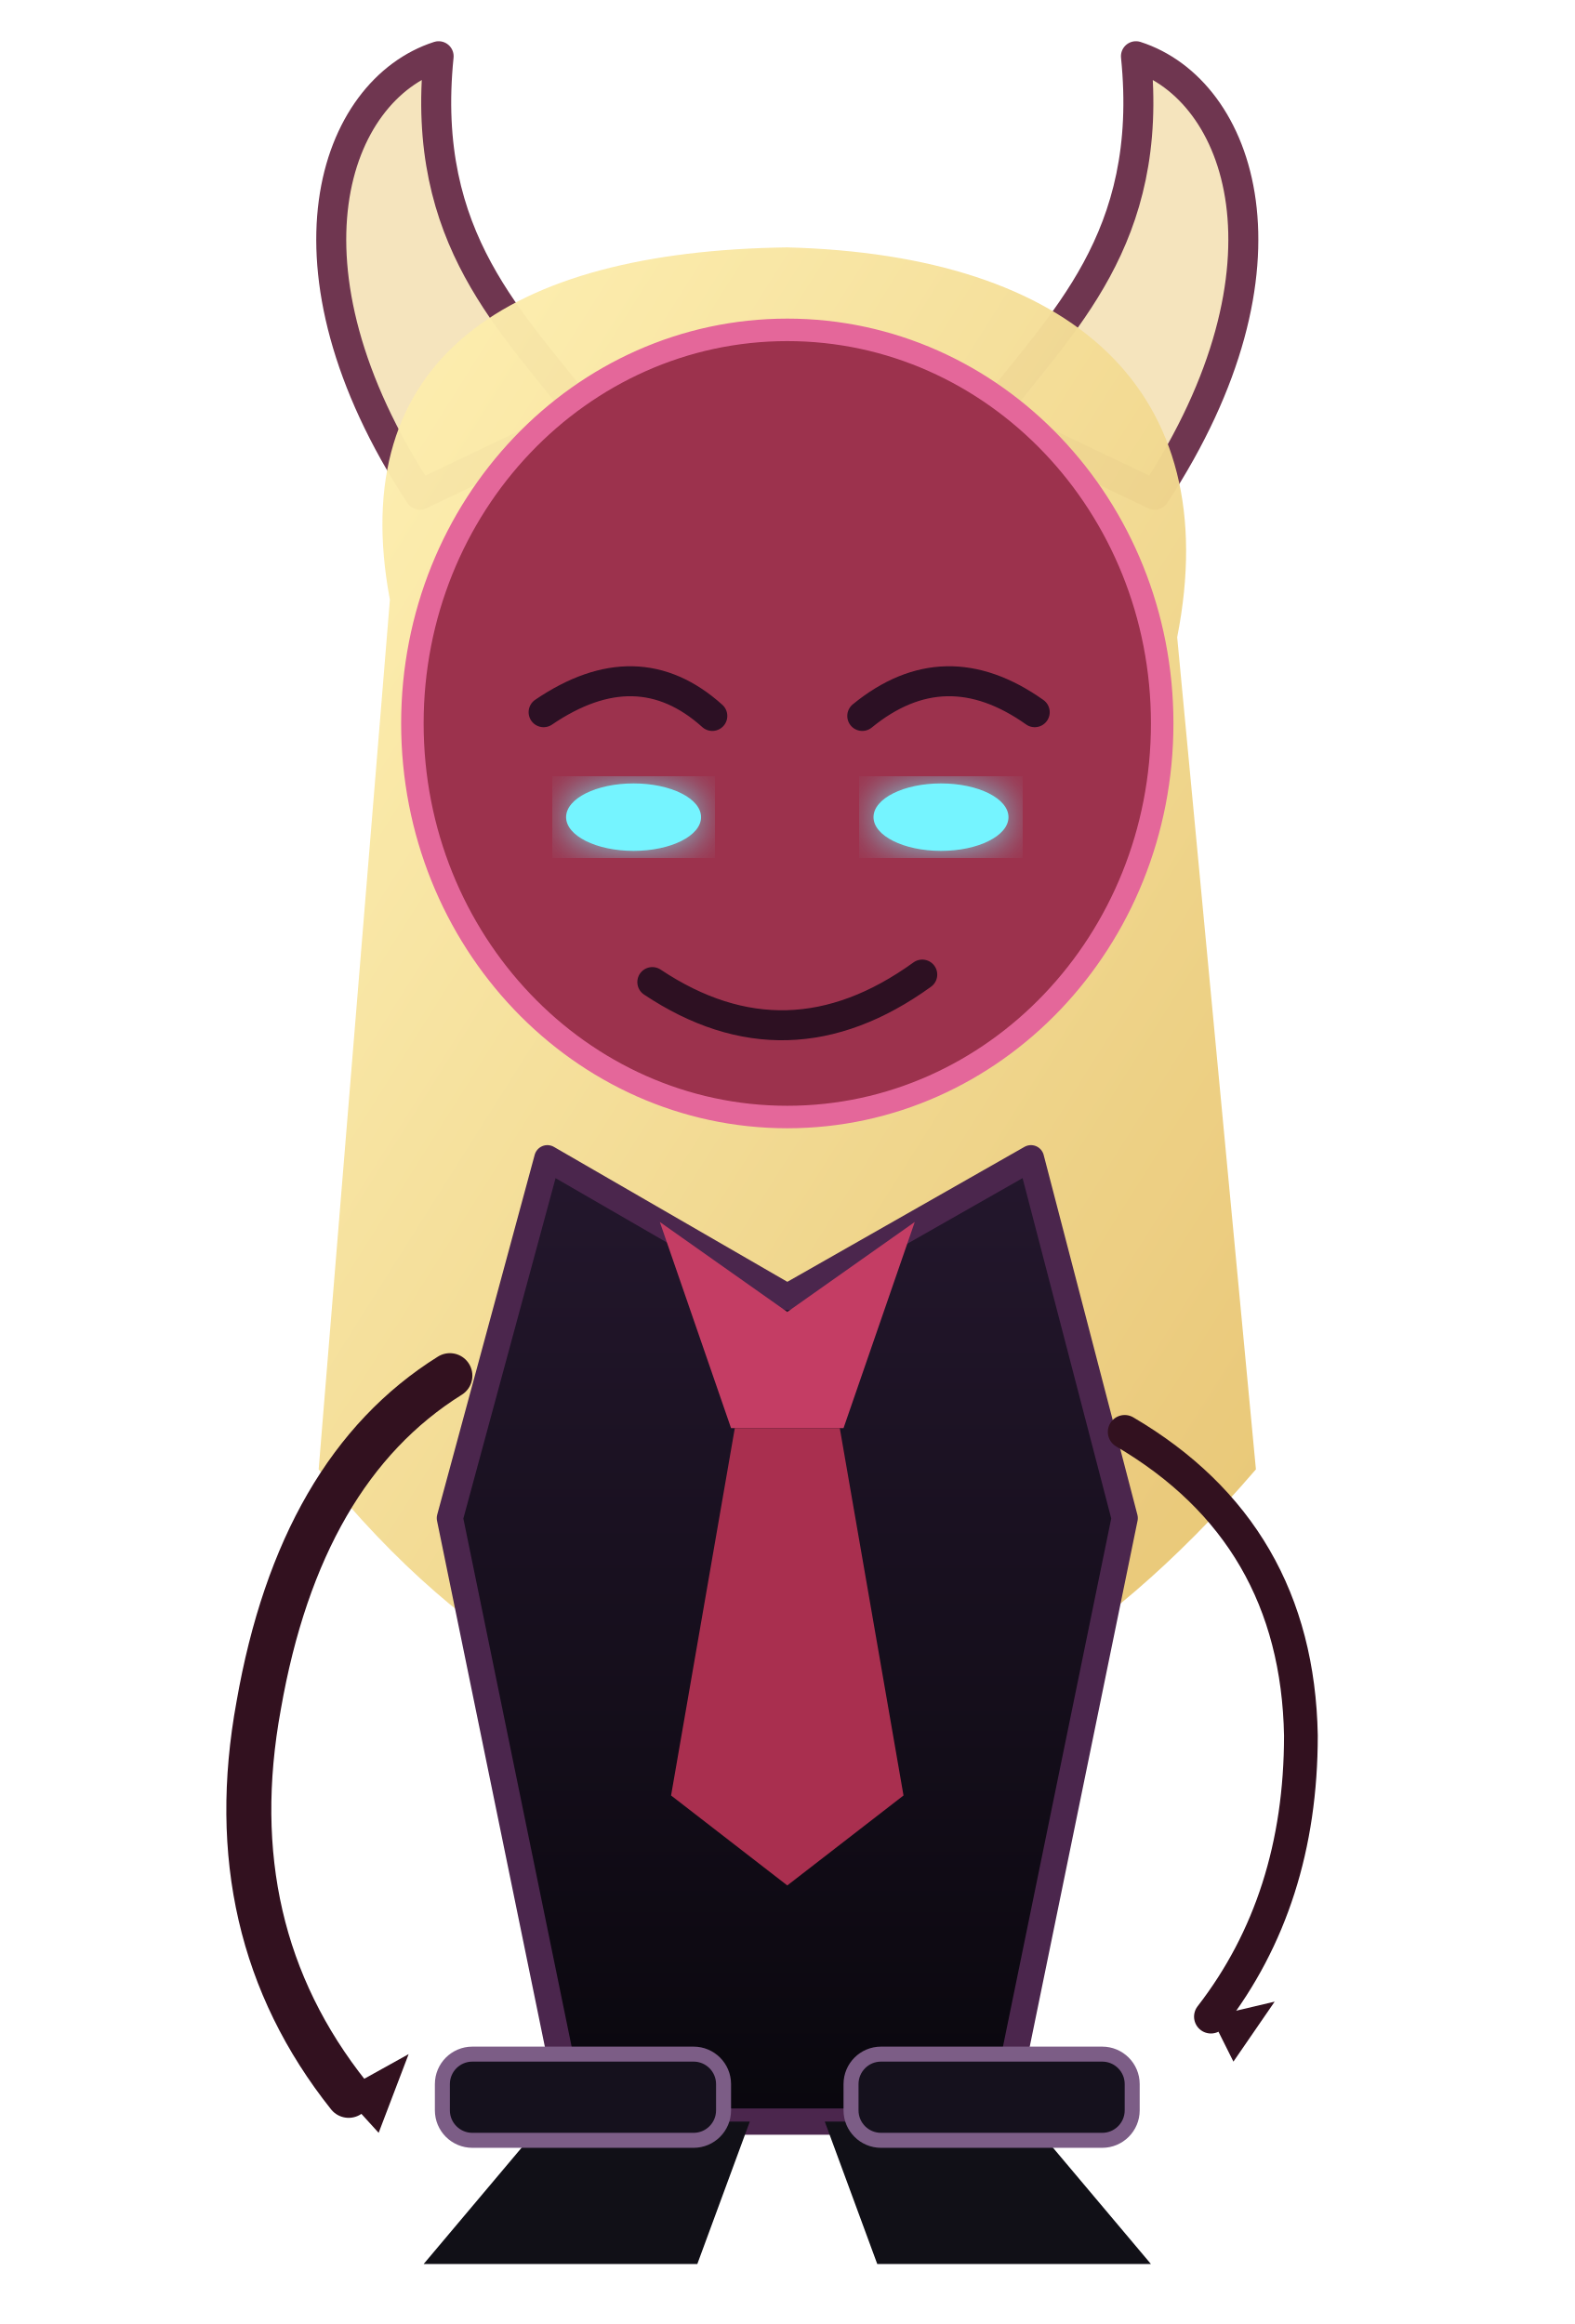
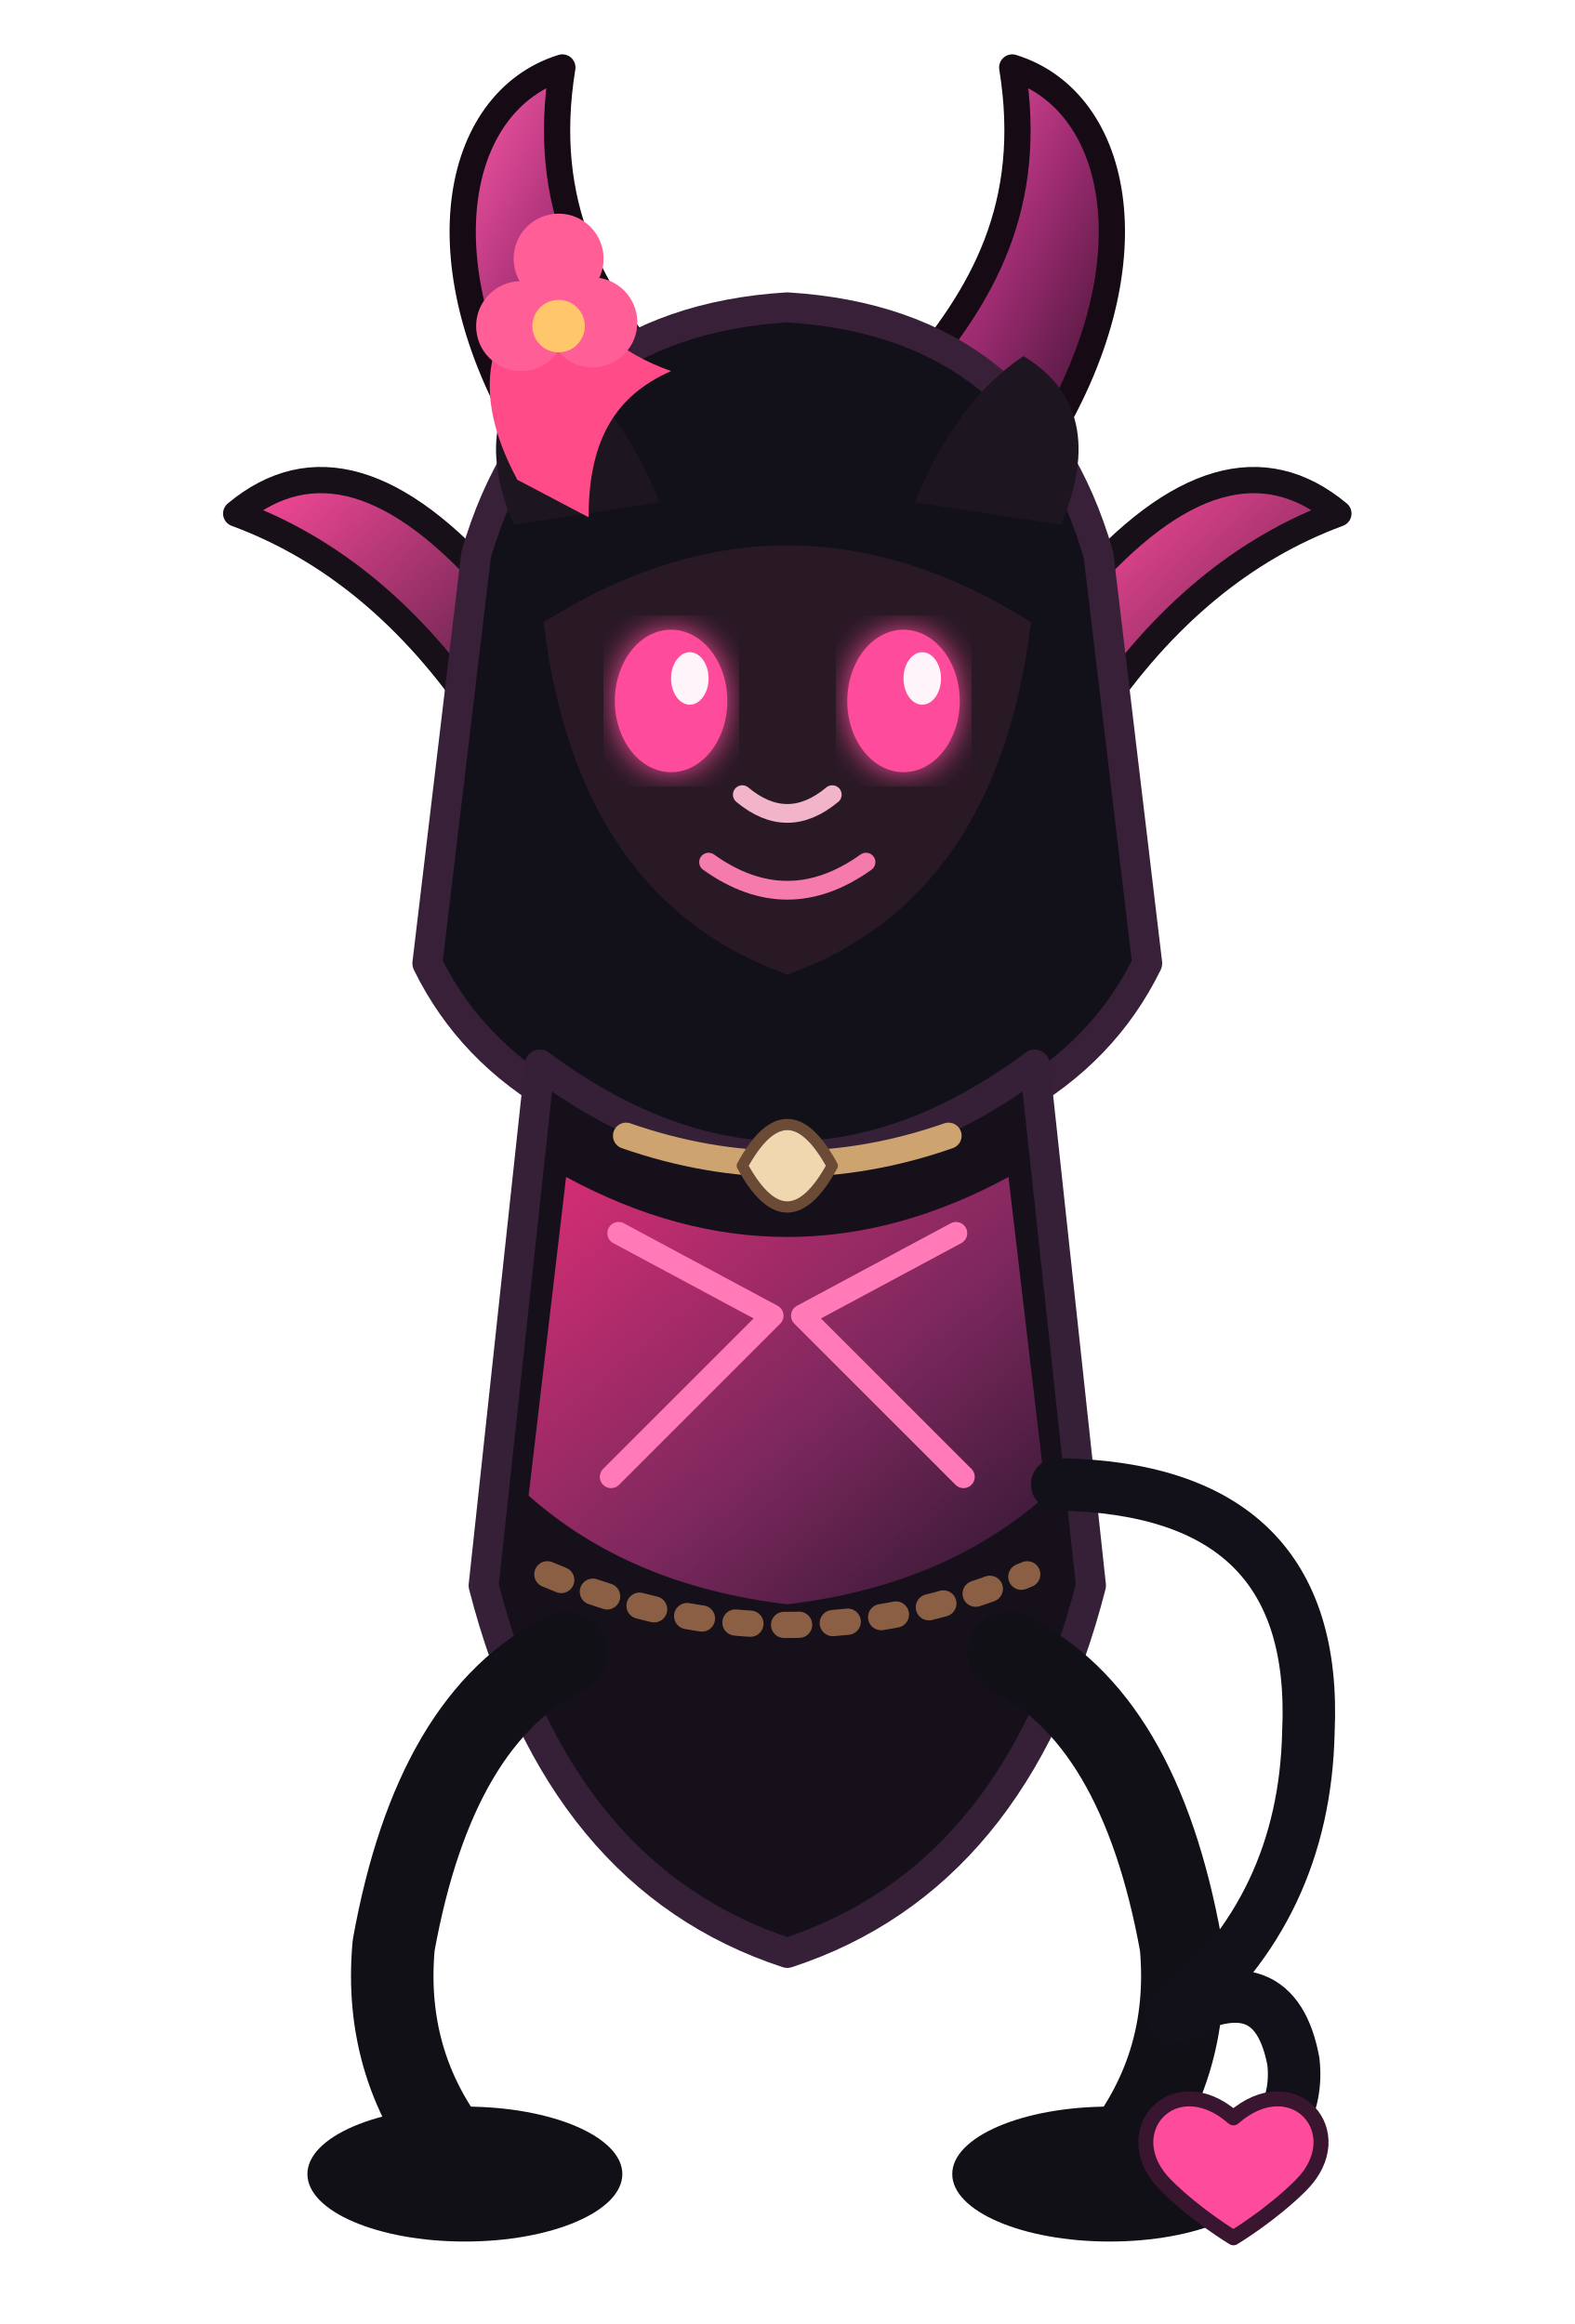
<svg xmlns="http://www.w3.org/2000/svg" width="420" height="620" viewBox="0 0 420 620">
  <defs>
-     <linearGradient id="hair" x1="0" y1="0" x2="1" y2="1">
-       <stop stop-color="#fff1b4" />
-       <stop offset="1" stop-color="#e6c36f" />
+     <linearGradient id="horn" x1="0" y1="0" x2="1" y2="1">
+       <stop stop-color="#ff5ba8" />
+       <stop offset=".5" stop-color="#9f2c72" />
+       <stop offset="1" stop-color="#35112d" />
    </linearGradient>
-     <linearGradient id="coat" x1="0" y1="0" x2="0" y2="1">
-       <stop stop-color="#24172d" />
-       <stop offset="1" stop-color="#09070d" />
+     <linearGradient id="wing" x1="0" y1="0" x2="1" y2="1">
+       <stop stop-color="#ff4b9b" />
+       <stop offset="1" stop-color="#572047" />
+     </linearGradient>
+     <linearGradient id="wrap" x1="0" y1="0" x2="1" y2="1">
+       <stop stop-color="#d92e75" />
+       <stop offset=".55" stop-color="#7e285e" />
+       <stop offset="1" stop-color="#2c1730" />
    </linearGradient>
    <filter id="glow">
-       <feGaussianBlur stdDeviation="6" result="b" />
+       <feGaussianBlur stdDeviation="4" result="b" />
      <feMerge>
        <feMergeNode in="b" />
        <feMergeNode in="SourceGraphic" />
      </feMerge>
    </filter>
  </defs>
  <g stroke-linecap="round" stroke-linejoin="round">
-     <path d="M112 132 C72 71 89 24 117 15 C112 64 137 86 156 111Z" fill="#f5e4bd" stroke="#6f3650" stroke-width="8" />
-     <path d="M308 132 C348 71 331 24 303 15 C308 64 283 86 264 111Z" fill="#f5e4bd" stroke="#6f3650" stroke-width="8" />
-     <path d="M104 160 C92 96 135 67 210 66 C286 68 327 104 314 170 L335 392 C292 442 250 464 210 466 C169 463 126 443 85 392Z" fill="url(#hair)" opacity=".97" />
-     <ellipse cx="210" cy="193" rx="100" ry="105" fill="#9c324d" stroke="#e4679a" stroke-width="6" />
-     <path d="M145 190 Q170 173 190 191" fill="none" stroke="#2c1024" stroke-width="8" />
-     <path d="M230 191 Q252 173 276 190" fill="none" stroke="#2c1024" stroke-width="8" />
-     <ellipse cx="169" cy="218" rx="18" ry="9" fill="#74f4ff" filter="url(#glow)" />
-     <ellipse cx="251" cy="218" rx="18" ry="9" fill="#74f4ff" filter="url(#glow)" />
-     <path d="M174 262 Q210 286 246 260" fill="none" stroke="#2d1022" stroke-width="8" />
-     <path d="M146 309 L210 346 L275 309 L300 405 L267 566 L153 566 L120 405Z" fill="url(#coat)" stroke="#4b264d" stroke-width="7" />
-     <path d="M176 326 L210 350 L244 326 L225 381 L195 381Z" fill="#c43d64" />
-     <path d="M196 381 L224 381 L241 479 L210 503 L179 479Z" fill="#a92f4f" />
-     <path d="M120 367 Q80 392 69 455 Q58 515 93 559" fill="none" stroke="#32111f" stroke-width="12" />
-     <path d="M91 558 l18 -10 l-8 21 z" fill="#32111f" />
-     <path d="M300 382 Q346 409 347 463 Q347 507 323 538" fill="none" stroke="#32111f" stroke-width="9" />
-     <path d="M323 538 l17 -4 l-11 16 z" fill="#32111f" />
-     <path d="M145 566 L113 604 H186 L200 566Z" fill="#111017" />
-     <path d="M275 566 L307 604 H234 L220 566Z" fill="#111017" />
-     <rect x="118" y="548" width="75" height="23" rx="8" fill="#15111d" stroke="#7c5d86" stroke-width="4" />
-     <rect x="227" y="548" width="75" height="23" rx="8" fill="#15111d" stroke="#7c5d86" stroke-width="4" />
+     <path d="M142 119 C112 71 121 27 150 18 C144 55 158 79 177 101Z" fill="url(#horn)" stroke="#160b14" stroke-width="7" />
+     <path d="M278 119 C308 71 299 27 270 18 C276 55 262 79 243 101Z" fill="url(#horn)" stroke="#160b14" stroke-width="7" />
+     <path d="M132 157 Q93 112 63 137 Q101 151 128 191Z" fill="url(#wing)" stroke="#171018" stroke-width="7" />
+     <path d="M288 157 Q327 112 357 137 Q319 151 292 191Z" fill="url(#wing)" stroke="#171018" stroke-width="7" />
+     <path d="M127 148 Q145 86 210 82 Q275 86 293 148 L306 257 Q283 304 210 311 Q137 304 114 257Z" fill="#121018" stroke="#382039" stroke-width="8" />
+     <path d="M137 140 Q124 109 147 95 Q165 107 176 134Z" fill="#1d1520" />
+     <path d="M283 140 Q296 109 273 95 Q255 107 244 134Z" fill="#1d1520" />
+     <path d="M145 166 Q210 125 275 166 Q266 240 210 260 Q154 240 145 166Z" fill="#291925" />
+     <ellipse cx="179" cy="187" rx="15" ry="19" fill="#ff4b9b" filter="url(#glow)" />
+     <ellipse cx="241" cy="187" rx="15" ry="19" fill="#ff4b9b" filter="url(#glow)" />
+     <ellipse cx="184" cy="181" rx="5" ry="7" fill="#fff4fa" />
+     <ellipse cx="246" cy="181" rx="5" ry="7" fill="#fff4fa" />
+     <path d="M198 212 Q210 222 222 212" fill="none" stroke="#f2b4c9" stroke-width="5" />
+     <path d="M189 230 Q210 245 231 230" fill="none" stroke="#f57bac" stroke-width="5" />
+     <path d="M138 128 C124 102 131 84 150 73 C156 86 165 94 179 99 C163 106 157 119 157 138Z" fill="#ff4b88" />
+     <circle cx="139" cy="87" r="12" fill="#ff5e97" />
+     <circle cx="158" cy="86" r="12" fill="#ff5e97" />
+     <circle cx="149" cy="69" r="12" fill="#ff5e97" />
+     <circle cx="149" cy="87" r="7" fill="#ffc66b" />
+     <path d="M144 284 Q210 333 276 284 L291 423 Q271 501 210 521 Q149 501 129 423Z" fill="#151019" stroke="#352038" stroke-width="8" />
+     <path d="M151 314 Q210 346 269 314 L279 399 Q252 423 210 428 Q168 423 141 399Z" fill="url(#wrap)" />
+     <path d="M165 329 L206 351 L163 394" fill="none" stroke="#ff7ab7" stroke-width="6" />
+     <path d="M255 329 L214 351 L257 394" fill="none" stroke="#ff7ab7" stroke-width="6" />
+     <path d="M167 303 Q210 318 253 303" fill="none" stroke="#cda36f" stroke-width="7" />
+     <path d="M198 311 q12 22 24 0 q-12-22-24 0" fill="#f0d7b0" stroke="#6b4b36" stroke-width="3" />
+     <path d="M151 441 Q116 458 105 519 Q102 552 123 577" fill="none" stroke="#111017" stroke-width="22" />
+     <path d="M269 441 Q304 458 315 519 Q318 552 297 577" fill="none" stroke="#111017" stroke-width="22" />
+     <ellipse cx="124" cy="580" rx="42" ry="18" fill="#111017" />
+     <ellipse cx="296" cy="580" rx="42" ry="18" fill="#111017" />
+     <path d="M282 396 Q352 397 349 462 Q348 509 313 538 Q340 523 345 550 Q347 568 328 580" fill="none" stroke="#121018" stroke-width="14" />
+     <path d="M329 565 c16-14 32 4 18 18 c-8 8-18 14-18 14 c0 0-10-6-18-14 c-14-14 2-32 18-18z" fill="#ff4b9b" stroke="#39152f" stroke-width="4" />
+     <path d="M146 420 Q210 447 274 420" fill="none" stroke="#8b5f43" stroke-width="7" stroke-dasharray="4 9" />
  </g>
</svg>
